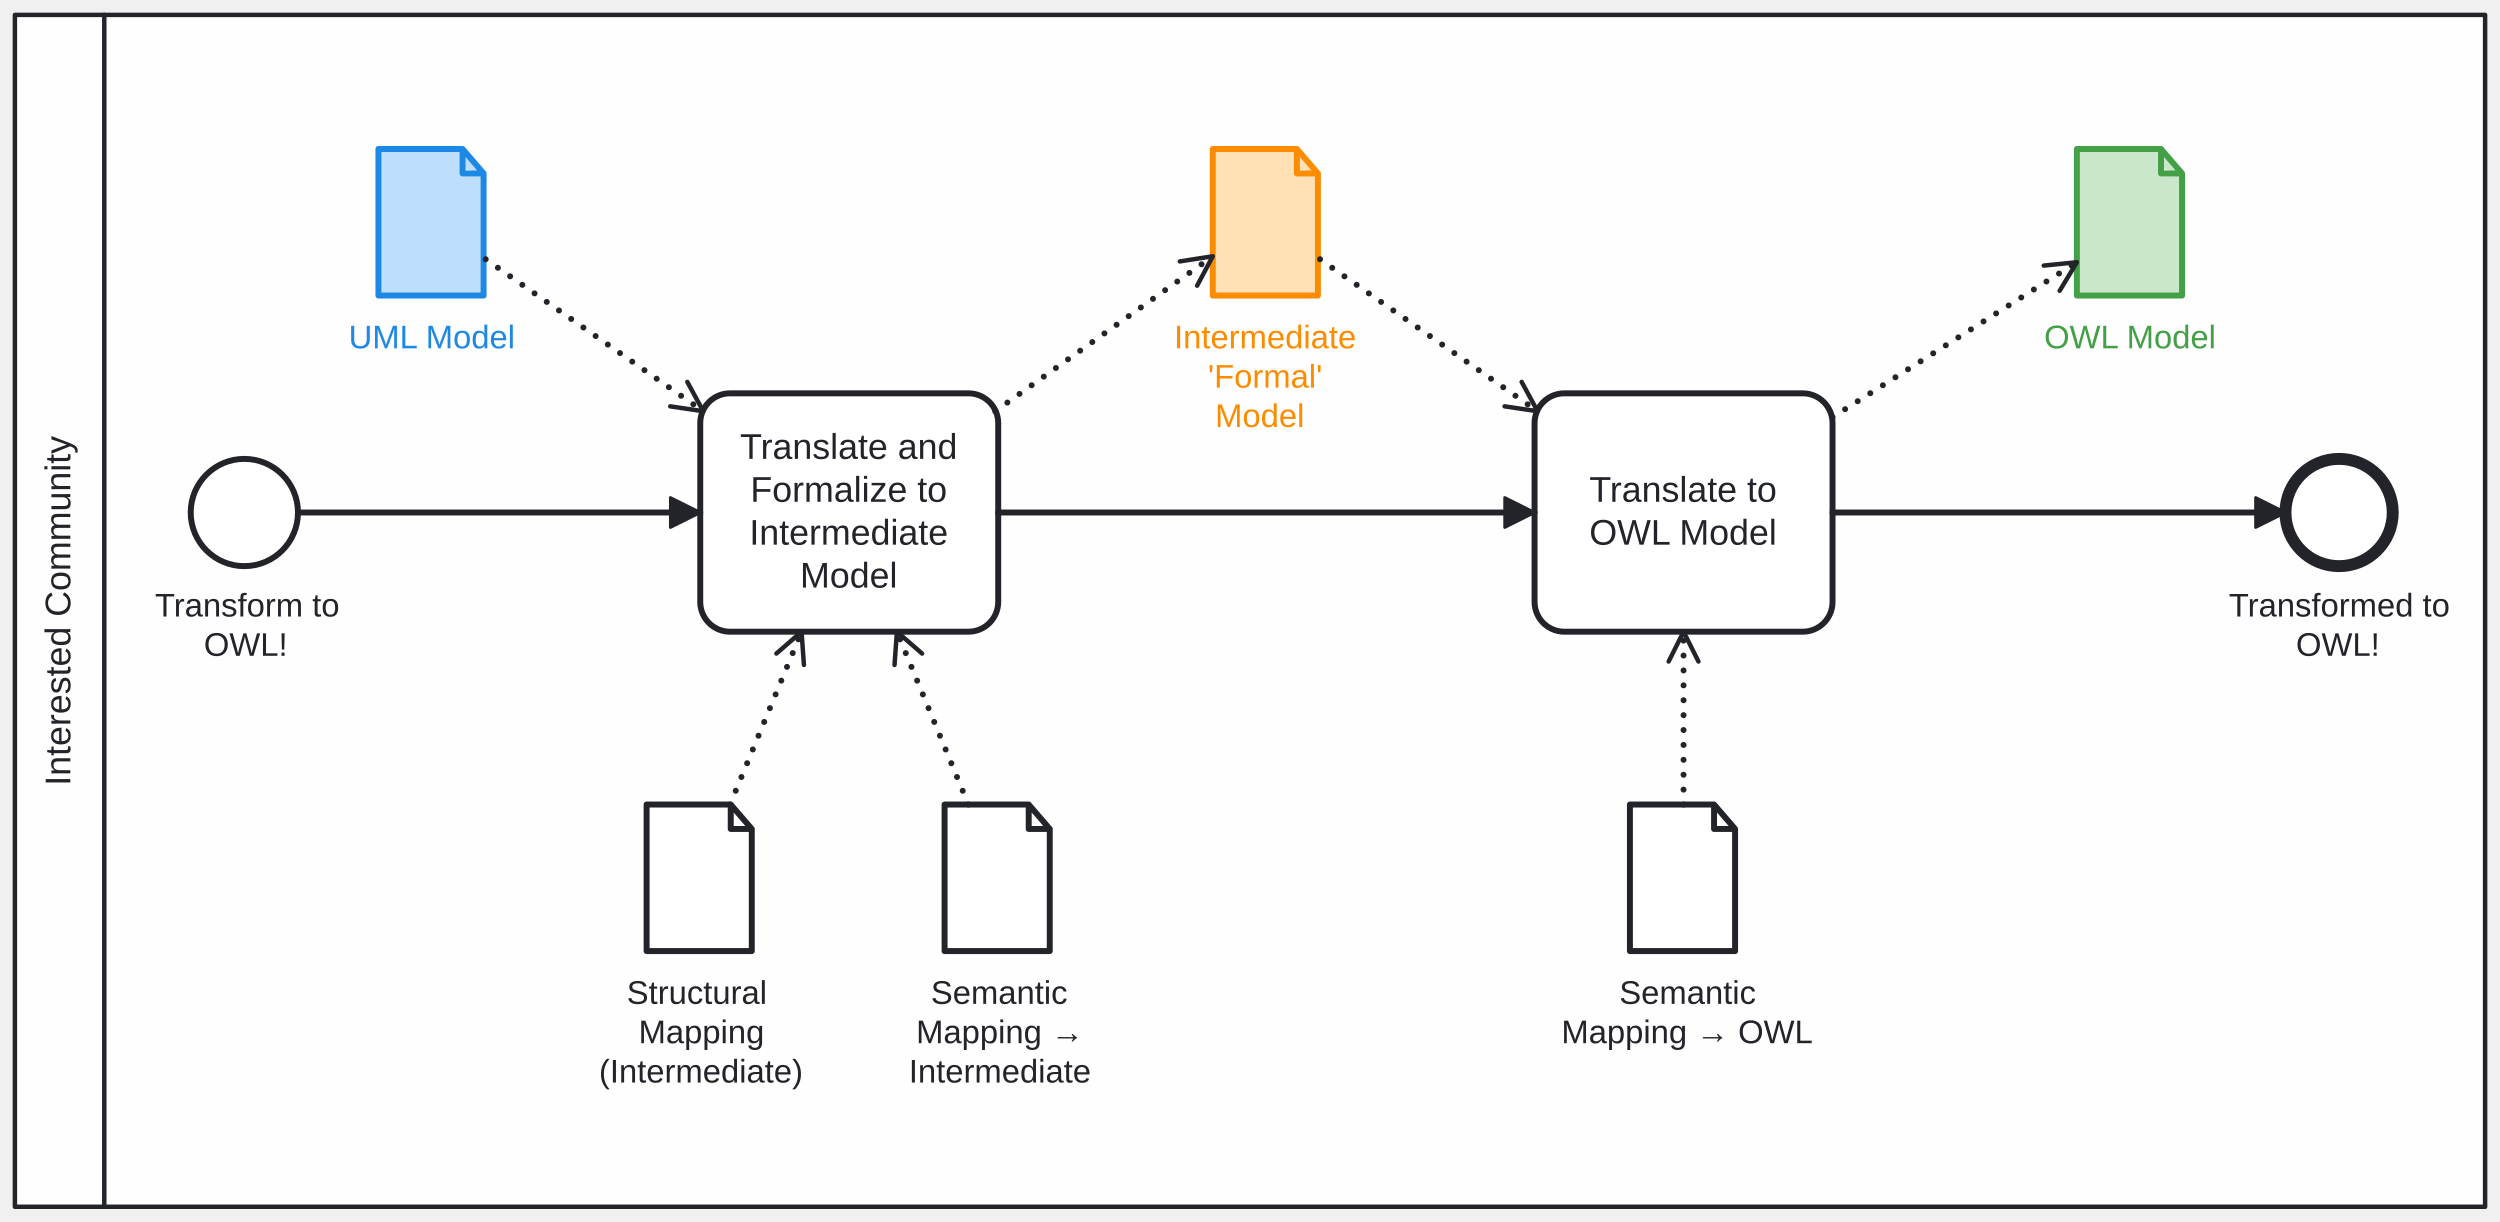
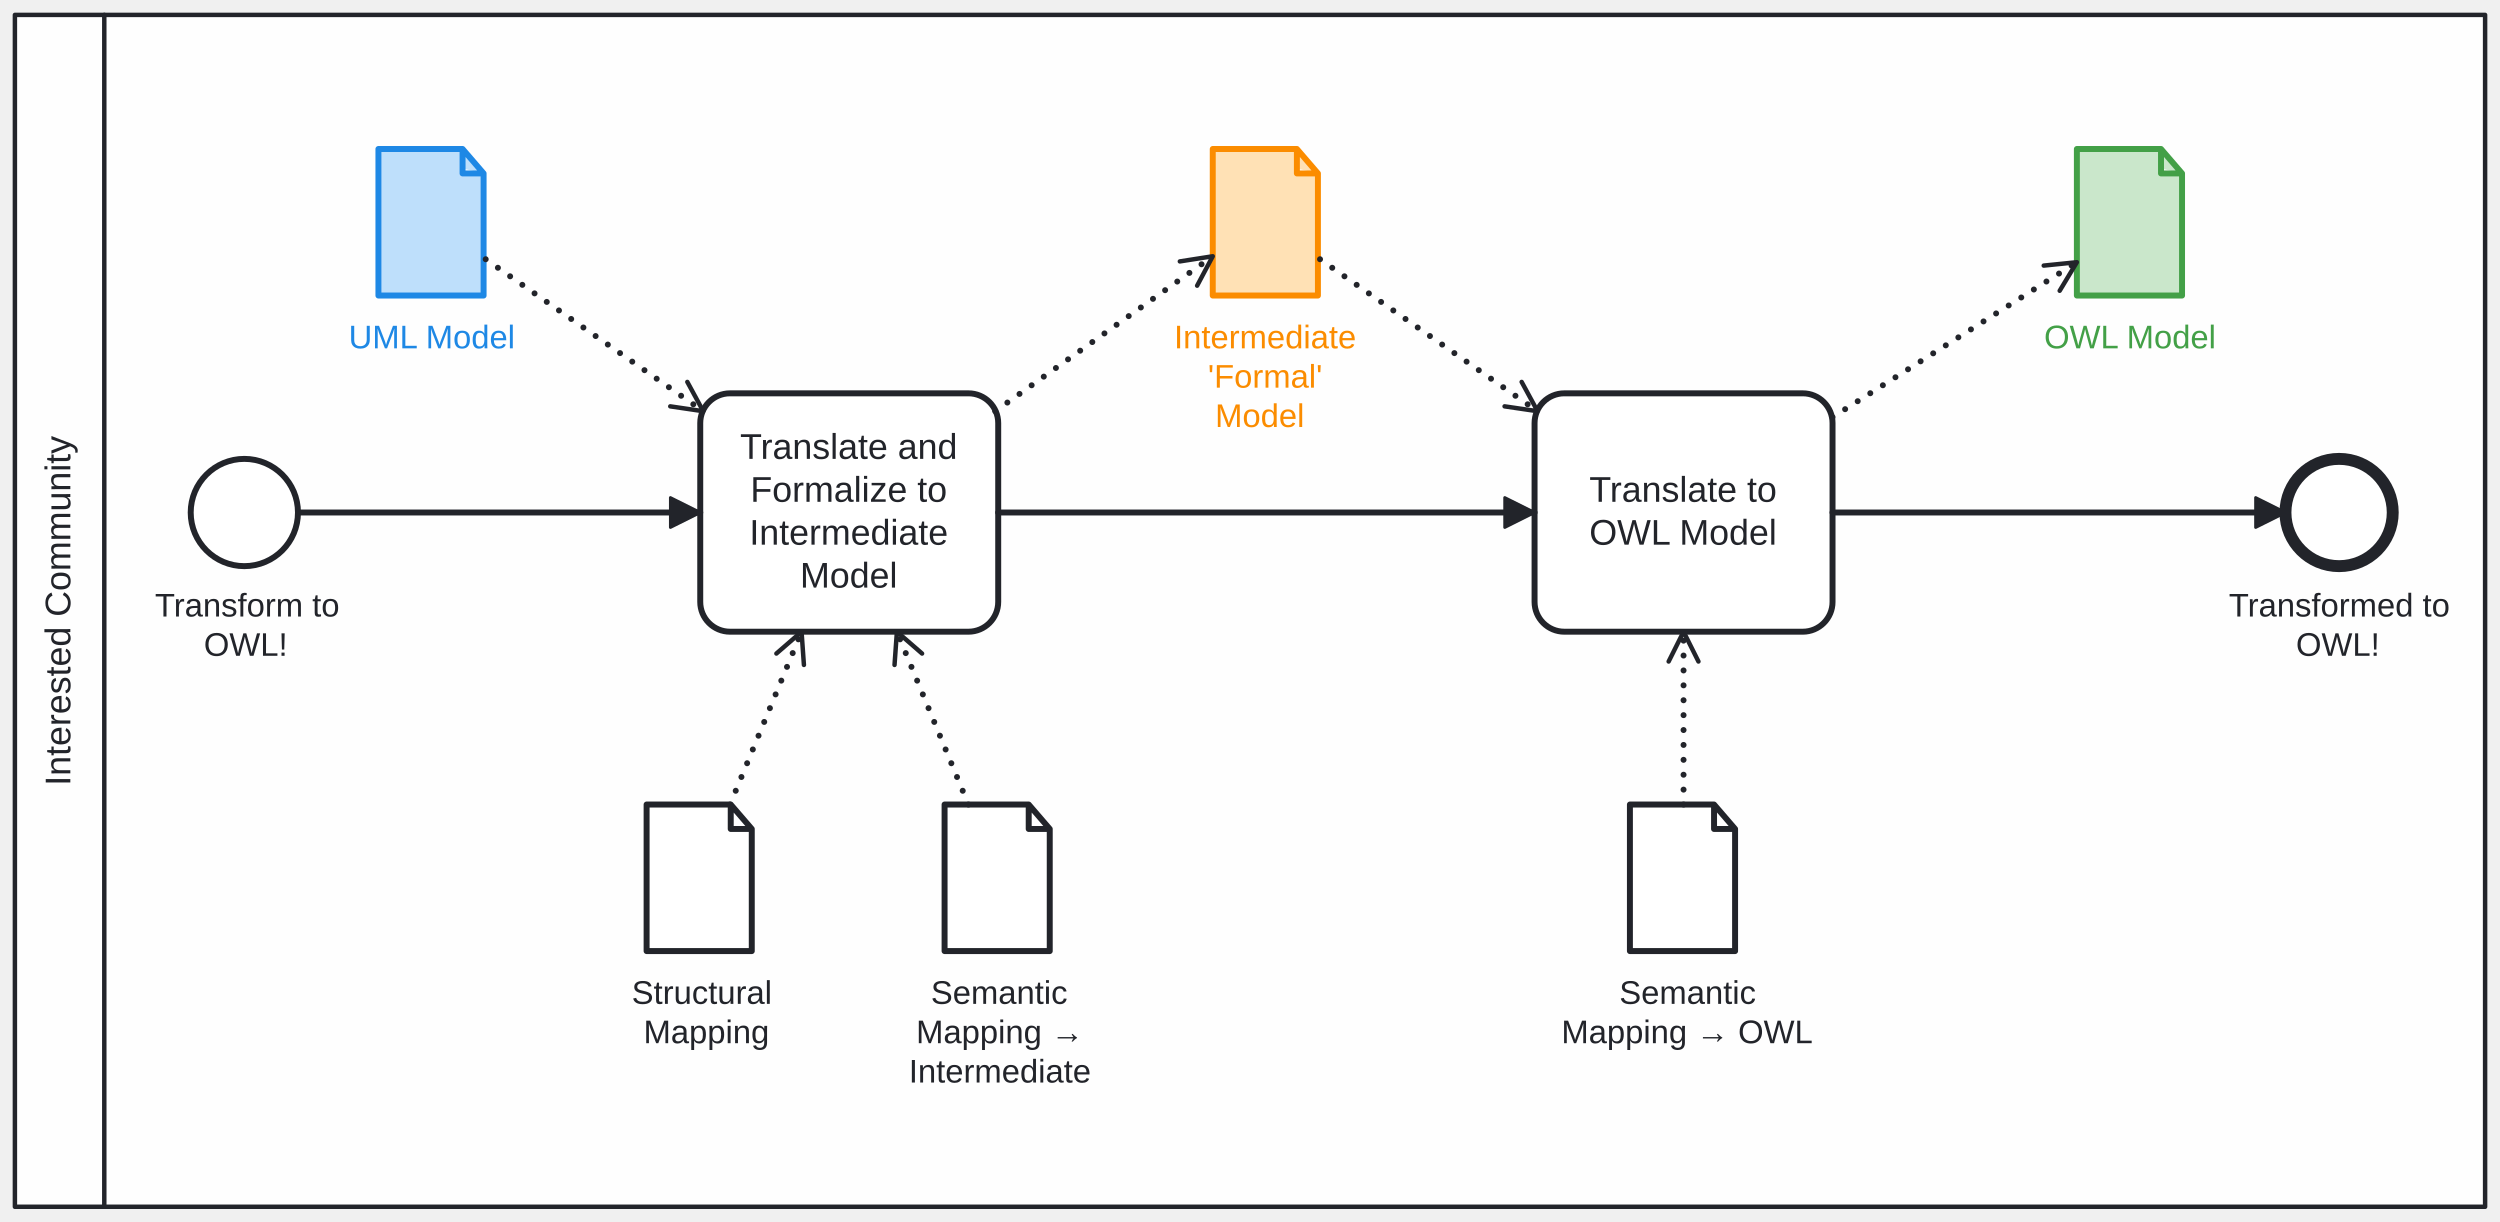
<svg xmlns="http://www.w3.org/2000/svg" width="839" height="410" viewBox="115 75 839 410" version="1.1">
  <defs>
-     <pattern id="djs-grid-pattern-563767" width="10" height="10" patternUnits="userSpaceOnUse">
+     <pattern id="djs-grid-pattern-951505" width="10" height="10" patternUnits="userSpaceOnUse">
      <circle cx="0.5" cy="0.5" r="0.5" style="fill: rgb(204, 204, 204);" />
    </pattern>
-     <marker id="association-end-white-hsl_225_10_15_-30uspzqhqymnaje0b1hpus7q8" viewBox="0 0 20 20" refX="11" refY="10" markerWidth="10" markerHeight="10" orient="auto">
-       <path d="M 1 5 L 11 10 L 1 15" style="fill: none; stroke-linecap: round; stroke-linejoin: round; stroke: rgb(34, 36, 42); stroke-width: 1.5px; stroke-dasharray: 10000, 1;" />
-     </marker>
-     <marker id="sequenceflow-end-white-hsl_225_10_15_-30uspzqhqymnaje0b1hpus7q8" viewBox="0 0 20 20" refX="11" refY="10" markerWidth="10" markerHeight="10" orient="auto">
-       <path d="M 1 5 L 11 10 L 1 15 Z" style="stroke-linecap: round; stroke-linejoin: round; stroke: rgb(34, 36, 42); stroke-width: 1px; fill: rgb(34, 36, 42);" />
-     </marker>
  </defs>
  <g class="djs-group">
-     <g class="djs-element djs-shape hover" data-element-id="Participant_1lhvcvz" style="display: block;" transform="matrix(1 0 0 1 120 80)">
+     <g class="djs-element djs-shape" data-element-id="Participant_1lhvcvz" style="display: block;" transform="matrix(1 0 0 1 120 80)">
      <g class="djs-visual">
        <rect x="0" y="0" width="829" height="400" rx="0" ry="0" style="stroke-linecap: round; stroke-linejoin: round; stroke: rgb(34, 36, 42); stroke-width: 1.5px; fill: white; fill-opacity: 0.95;" />
        <path style="fill: none; stroke-linecap: round; stroke-linejoin: round; stroke: rgb(34, 36, 42); stroke-width: 1.5px;" d="M30,0L30,400" />
        <text lineHeight="1.2" class="djs-label" style="font-family: Arial, sans-serif; font-size: 12px; font-weight: normal; fill: rgb(34, 36, 42);" transform="matrix(-1.83697e-16 -1 1 -1.83697e-16 0 400)">
          <tspan x="141.305" y="18.6">Interested Community</tspan>
        </text>
      </g>
      <rect class="djs-hit djs-hit-no-move" x="0" y="0" width="829" height="400" style="fill: none; stroke-opacity: 0; stroke: white; stroke-width: 15px;" />
      <rect class="djs-hit djs-hit-click-stroke" x="0" y="0" width="829" height="400" style="fill: none; stroke-opacity: 0; stroke: white; stroke-width: 15px;" />
      <rect class="djs-hit djs-hit-all" x="0" y="0" width="30" height="400" style="fill: none; stroke-opacity: 0; stroke: white; stroke-width: 15px;" />
      <rect x="-5" y="-5" rx="4" width="839" height="410" class="djs-outline" style="fill: none;" />
    </g>
    <g class="djs-children">
      <g class="djs-group">
        <g class="djs-element djs-shape" data-element-id="StartEvent_1" style="display: block;" transform="matrix(1 0 0 1 179 229)">
          <g class="djs-visual">
            <circle cx="18" cy="18" r="18" style="stroke-linecap: round; stroke-linejoin: round; stroke: rgb(34, 36, 42); stroke-width: 2px; fill: white; fill-opacity: 0.95;" />
          </g>
          <rect class="djs-hit djs-hit-all" x="0" y="0" width="36" height="36" style="fill: none; stroke-opacity: 0; stroke: white; stroke-width: 15px;" />
          <circle cx="18" cy="18" r="23" class="djs-outline" style="fill: none;" />
        </g>
      </g>
      <g class="djs-group">
        <g class="djs-element djs-shape" data-element-id="StartEvent_1_label" style="display: block;" transform="matrix(1 0 0 1 167 272)">
          <g class="djs-visual">
            <text lineHeight="1.2" class="djs-label" style="font-family: Arial, sans-serif; font-size: 11px; font-weight: normal; fill: rgb(34, 36, 42);">
              <tspan x="0" y="9.9">Transform to </tspan>
              <tspan x="16.414" y="23.1">OWL!</tspan>
            </text>
          </g>
          <rect class="djs-hit djs-hit-all" x="0" y="0" width="61" height="27" style="fill: none; stroke-opacity: 0; stroke: white; stroke-width: 15px;" />
          <rect x="-5" y="-5" rx="4" width="71" height="37" class="djs-outline" style="fill: none;" />
        </g>
      </g>
      <g class="djs-group">
        <g class="djs-element djs-shape" data-element-id="Activity_12j7j43" style="display: block;" transform="matrix(1 0 0 1 630 207)">
          <g class="djs-visual">
            <rect x="0" y="0" width="100" height="80" rx="10" ry="10" style="stroke-linecap: round; stroke-linejoin: round; stroke: rgb(34, 36, 42); stroke-width: 2px; fill: white; fill-opacity: 0.95;" />
            <text lineHeight="1.2" class="djs-label" style="font-family: Arial, sans-serif; font-size: 12px; font-weight: normal; fill: rgb(34, 36, 42);">
              <tspan x="18.378" y="36.4">Translate to </tspan>
              <tspan x="18.38" y="50.8">OWL Model</tspan>
            </text>
          </g>
          <rect class="djs-hit djs-hit-all" x="0" y="0" width="100" height="80" style="fill: none; stroke-opacity: 0; stroke: white; stroke-width: 15px;" />
          <rect x="-5" y="-5" rx="14" width="110" height="90" class="djs-outline" style="fill: none;" />
        </g>
      </g>
      <g class="djs-group">
        <g class="djs-element djs-shape" data-element-id="DataObjectReference_0k8wxut" style="display: block;" transform="matrix(1 0 0 1 332 345)">
          <g class="djs-visual">
            <path d="m 0,0 28.235,0 7.059,8.197 0,40.984 -35.294,0 0,-49.18 28.235,0 0,8.197 7.059,0" style="fill: white; stroke-linecap: round; stroke-linejoin: round; stroke: rgb(34, 36, 42); stroke-width: 2px; fill-opacity: 0.95;" />
          </g>
          <rect class="djs-hit djs-hit-all" x="0" y="0" width="36" height="50" style="fill: none; stroke-opacity: 0; stroke: white; stroke-width: 15px;" />
          <path d="M44.765 11.326L36.989 2.641C36.045 1.586 34.565 0.989 33.19 0.989H5.987C3.227 0.989 0.99 3.349 0.99 6.26V55.023C0.99 57.935 3.227 60.295 5.987 60.295H40.966C43.726 60.295 45.963 57.935 45.963 55.023V14.946C45.963 13.6 45.641 12.305 44.765 11.326Z" transform="translate(-6, -6)" class="djs-outline" style="stroke-width: 2px; fill: none;" />
        </g>
      </g>
      <g class="djs-group">
-         <g class="djs-element djs-shape" data-element-id="DataObjectReference_0k8wxut_label" style="display: block;" transform="matrix(1 0 0 1 316 402)">
-           <g class="djs-visual">
-             <text lineHeight="1.2" class="djs-label" style="font-family: Arial, sans-serif; font-size: 11px; font-weight: normal; fill: rgb(34, 36, 42);">
-               <tspan x="9.333" y="9.9">Structural </tspan>
-               <tspan x="13.302" y="23.1">Mapping </tspan>
-               <tspan x="0" y="36.3">(Intermediate)</tspan>
-             </text>
-           </g>
-           <rect class="djs-hit djs-hit-all" x="0" y="0" width="69" height="40" style="fill: none; stroke-opacity: 0; stroke: white; stroke-width: 15px;" />
-           <rect x="-5" y="-5" rx="4" width="79" height="50" class="djs-outline" style="fill: none;" />
+         <g class="djs-element djs-shape" data-element-id="DataObjectReference_0k8wxut_label" style="display: block;" transform="matrix(1 0 0 1 327 402)">
+           <g class="djs-visual">
+             <text lineHeight="1.2" class="djs-label" style="font-family: Arial, sans-serif; font-size: 11px; font-weight: normal; fill: rgb(34, 36, 42);">
+               <tspan x="0" y="9.9">Structural </tspan>
+               <tspan x="3.969" y="23.1">Mapping</tspan>
+             </text>
+           </g>
+           <rect class="djs-hit djs-hit-all" x="0" y="0" width="51" height="27" style="fill: none; stroke-opacity: 0; stroke: white; stroke-width: 15px;" />
+           <rect x="-5" y="-5" rx="4" width="61" height="37" class="djs-outline" style="fill: none;" />
        </g>
      </g>
      <g class="djs-group">
        <g class="djs-element djs-shape" data-element-id="DataObjectReference_1lo4e27" style="display: block;" transform="matrix(1 0 0 1 432 345)">
          <g class="djs-visual">
            <path d="m 0,0 28.235,0 7.059,8.197 0,40.984 -35.294,0 0,-49.18 28.235,0 0,8.197 7.059,0" style="fill: white; stroke-linecap: round; stroke-linejoin: round; stroke: rgb(34, 36, 42); stroke-width: 2px; fill-opacity: 0.95;" />
          </g>
          <rect class="djs-hit djs-hit-all" x="0" y="0" width="36" height="50" style="fill: none; stroke-opacity: 0; stroke: white; stroke-width: 15px;" />
          <path d="M44.765 11.326L36.989 2.641C36.045 1.586 34.565 0.989 33.19 0.989H5.987C3.227 0.989 0.99 3.349 0.99 6.26V55.023C0.99 57.935 3.227 60.295 5.987 60.295H40.966C43.726 60.295 45.963 57.935 45.963 55.023V14.946C45.963 13.6 45.641 12.305 44.765 11.326Z" transform="translate(-6, -6)" class="djs-outline" style="stroke-width: 2px; fill: none;" />
        </g>
      </g>
      <g class="djs-group">
        <g class="djs-element djs-shape" data-element-id="DataObjectReference_1lo4e27_label" style="display: block;" transform="matrix(1 0 0 1 420 402)">
          <g class="djs-visual">
            <text lineHeight="1.2" class="djs-label" style="font-family: Arial, sans-serif; font-size: 11px; font-weight: normal; fill: rgb(34, 36, 42);">
              <tspan x="7.402" y="9.9">Semantic </tspan>
              <tspan x="2.445" y="23.1">Mapping → </tspan>
              <tspan x="0" y="36.3">Intermediate</tspan>
            </text>
          </g>
          <rect class="djs-hit djs-hit-all" x="0" y="0" width="62" height="40" style="fill: none; stroke-opacity: 0; stroke: white; stroke-width: 15px;" />
          <rect x="-5" y="-5" rx="4" width="72" height="50" class="djs-outline" style="fill: none;" />
        </g>
      </g>
      <g class="djs-group">
        <g class="djs-element djs-shape" data-element-id="Activity_0kovm8b" style="display: block;" transform="matrix(1 0 0 1 350 207)">
          <g class="djs-visual">
            <rect x="0" y="0" width="100" height="80" rx="10" ry="10" style="stroke-linecap: round; stroke-linejoin: round; stroke: rgb(34, 36, 42); stroke-width: 2px; fill: white; fill-opacity: 0.95;" />
            <text lineHeight="1.2" class="djs-label" style="font-family: Arial, sans-serif; font-size: 12px; font-weight: normal; fill: rgb(34, 36, 42);">
              <tspan x="13.371" y="22">Translate and </tspan>
              <tspan x="16.828" y="36.4">Formalize to </tspan>
              <tspan x="16.485" y="50.8">Intermediate</tspan>
              <tspan x="33.491" y="65.2">Model</tspan>
            </text>
          </g>
          <rect class="djs-hit djs-hit-all" x="0" y="0" width="100" height="80" style="fill: none; stroke-opacity: 0; stroke: white; stroke-width: 15px;" />
          <rect x="-5" y="-5" rx="14" width="110" height="90" class="djs-outline" style="fill: none;" />
        </g>
      </g>
      <g class="djs-group">
        <g class="djs-element djs-shape" data-element-id="DataObjectReference_1rv2lyq" style="display: block;" transform="matrix(1 0 0 1 522 125)">
          <g class="djs-visual">
            <path d="m 0,0 28.235,0 7.059,8.197 0,40.984 -35.294,0 0,-49.18 28.235,0 0,8.197 7.059,0" style="fill: rgb(255, 224, 178); stroke-linecap: round; stroke-linejoin: round; stroke: rgb(251, 140, 0); stroke-width: 2px; fill-opacity: 0.95;" />
          </g>
          <rect class="djs-hit djs-hit-all" x="0" y="0" width="36" height="50" style="fill: none; stroke-opacity: 0; stroke: white; stroke-width: 15px;" />
          <path d="M44.765 11.326L36.989 2.641C36.045 1.586 34.565 0.989 33.19 0.989H5.987C3.227 0.989 0.99 3.349 0.99 6.26V55.023C0.99 57.935 3.227 60.295 5.987 60.295H40.966C43.726 60.295 45.963 57.935 45.963 55.023V14.946C45.963 13.6 45.641 12.305 44.765 11.326Z" transform="translate(-6, -6)" class="djs-outline" style="stroke-width: 2px; fill: none;" />
        </g>
      </g>
      <g class="djs-group">
        <g class="djs-element djs-shape" data-element-id="DataObjectReference_1rv2lyq_label" style="display: block;" transform="matrix(1 0 0 1 509 182)">
          <g class="djs-visual">
            <text lineHeight="1.2" class="djs-label" style="font-family: Arial, sans-serif; font-size: 11px; font-weight: normal; fill: rgb(251, 140, 0);">
              <tspan x="0" y="9.9">Intermediate</tspan>
              <tspan x="11.359" y="23.1">'Formal'</tspan>
              <tspan x="13.792" y="36.3"> Model</tspan>
            </text>
          </g>
          <rect class="djs-hit djs-hit-all" x="0" y="0" width="62" height="40" style="fill: none; stroke-opacity: 0; stroke: white; stroke-width: 15px;" />
          <rect x="-5" y="-5" rx="4" width="72" height="50" class="djs-outline" style="fill: none;" />
        </g>
      </g>
      <g class="djs-group">
        <g class="djs-element djs-shape" data-element-id="DataObjectReference_1iqzzap" style="display: block;" transform="matrix(1 0 0 1 242 125)">
          <g class="djs-visual">
            <path d="m 0,0 28.235,0 7.059,8.197 0,40.984 -35.294,0 0,-49.18 28.235,0 0,8.197 7.059,0" style="fill: rgb(187, 222, 251); stroke-linecap: round; stroke-linejoin: round; stroke: rgb(30, 136, 229); stroke-width: 2px; fill-opacity: 0.95;" />
          </g>
          <rect class="djs-hit djs-hit-all" x="0" y="0" width="36" height="50" style="fill: none; stroke-opacity: 0; stroke: white; stroke-width: 15px;" />
          <path d="M44.765 11.326L36.989 2.641C36.045 1.586 34.565 0.989 33.19 0.989H5.987C3.227 0.989 0.99 3.349 0.99 6.26V55.023C0.99 57.935 3.227 60.295 5.987 60.295H40.966C43.726 60.295 45.963 57.935 45.963 55.023V14.946C45.963 13.6 45.641 12.305 44.765 11.326Z" transform="translate(-6, -6)" class="djs-outline" style="stroke-width: 2px; fill: none;" />
        </g>
      </g>
      <g class="djs-group">
        <g class="djs-element djs-shape" data-element-id="DataObjectReference_1iqzzap_label" style="display: block;" transform="matrix(1 0 0 1 232 182)">
          <g class="djs-visual">
            <text lineHeight="1.2" class="djs-label" style="font-family: Arial, sans-serif; font-size: 11px; font-weight: normal; fill: rgb(30, 136, 229);">
              <tspan x="0" y="9.9">UML Model</tspan>
            </text>
          </g>
          <rect class="djs-hit djs-hit-all" x="0" y="0" width="57" height="14" style="fill: none; stroke-opacity: 0; stroke: white; stroke-width: 15px;" />
          <rect x="-5" y="-5" rx="4" width="67" height="24" class="djs-outline" style="fill: none;" />
        </g>
      </g>
      <g class="djs-group">
        <g class="djs-element djs-shape" data-element-id="DataObjectReference_0x6jd4i" style="display: block;" transform="matrix(1 0 0 1 812 125)">
          <g class="djs-visual">
            <path d="m 0,0 28.235,0 7.059,8.197 0,40.984 -35.294,0 0,-49.18 28.235,0 0,8.197 7.059,0" style="fill: rgb(200, 230, 201); stroke-linecap: round; stroke-linejoin: round; stroke: rgb(67, 160, 71); stroke-width: 2px; fill-opacity: 0.95;" />
          </g>
          <rect class="djs-hit djs-hit-all" x="0" y="0" width="36" height="50" style="fill: none; stroke-opacity: 0; stroke: white; stroke-width: 15px;" />
          <path d="M44.765 11.326L36.989 2.641C36.045 1.586 34.565 0.989 33.19 0.989H5.987C3.227 0.989 0.99 3.349 0.99 6.26V55.023C0.99 57.935 3.227 60.295 5.987 60.295H40.966C43.726 60.295 45.963 57.935 45.963 55.023V14.946C45.963 13.6 45.641 12.305 44.765 11.326Z" transform="translate(-6, -6)" class="djs-outline" style="stroke-width: 2px; fill: none;" />
        </g>
      </g>
      <g class="djs-group">
        <g class="djs-element djs-shape" data-element-id="DataObjectReference_0x6jd4i_label" style="display: block;" transform="matrix(1 0 0 1 801 182)">
          <g class="djs-visual">
            <text lineHeight="1.2" class="djs-label" style="font-family: Arial, sans-serif; font-size: 11px; font-weight: normal; fill: rgb(67, 160, 71);">
              <tspan x="0" y="9.9">OWL Model</tspan>
            </text>
          </g>
          <rect class="djs-hit djs-hit-all" x="0" y="0" width="59" height="14" style="fill: none; stroke-opacity: 0; stroke: white; stroke-width: 15px;" />
          <rect x="-5" y="-5" rx="4" width="69" height="24" class="djs-outline" style="fill: none;" />
        </g>
      </g>
      <g class="djs-group">
        <g class="djs-element djs-shape" data-element-id="Event_1e31gin" style="display: block;" transform="matrix(1 0 0 1 882 229)">
          <g class="djs-visual">
            <circle cx="18" cy="18" r="18" style="stroke-linecap: round; stroke-linejoin: round; stroke: rgb(34, 36, 42); stroke-width: 4px; fill: white; fill-opacity: 0.95;" />
          </g>
          <rect class="djs-hit djs-hit-all" x="0" y="0" width="36" height="36" style="fill: none; stroke-opacity: 0; stroke: white; stroke-width: 15px;" />
          <circle cx="18" cy="18" r="24" class="djs-outline" style="fill: none;" />
        </g>
      </g>
      <g class="djs-group">
        <g class="djs-element djs-shape" data-element-id="Event_1e31gin_label" style="display: block;" transform="matrix(1 0 0 1 863 272)">
          <g class="djs-visual">
            <text lineHeight="1.2" class="djs-label" style="font-family: Arial, sans-serif; font-size: 11px; font-weight: normal; fill: rgb(34, 36, 42);">
              <tspan x="0" y="9.9">Transformed to </tspan>
              <tspan x="22.531" y="23.1">OWL!</tspan>
            </text>
          </g>
          <rect class="djs-hit djs-hit-all" x="0" y="0" width="74" height="27" style="fill: none; stroke-opacity: 0; stroke: white; stroke-width: 15px;" />
          <rect x="-5" y="-5" rx="4" width="84" height="37" class="djs-outline" style="fill: none;" />
        </g>
      </g>
      <g class="djs-group">
        <g class="djs-element djs-shape" data-element-id="DataObjectReference_0nya7wa" style="display: block;" transform="matrix(1 0 0 1 662 345)">
          <g class="djs-visual">
            <path d="m 0,0 28.235,0 7.059,8.197 0,40.984 -35.294,0 0,-49.18 28.235,0 0,8.197 7.059,0" style="fill: white; stroke-linecap: round; stroke-linejoin: round; stroke: rgb(34, 36, 42); stroke-width: 2px; fill-opacity: 0.95;" />
          </g>
          <rect class="djs-hit djs-hit-all" x="0" y="0" width="36" height="50" style="fill: none; stroke-opacity: 0; stroke: white; stroke-width: 15px;" />
          <path d="M44.765 11.326L36.989 2.641C36.045 1.586 34.565 0.989 33.19 0.989H5.987C3.227 0.989 0.99 3.349 0.99 6.26V55.023C0.99 57.935 3.227 60.295 5.987 60.295H40.966C43.726 60.295 45.963 57.935 45.963 55.023V14.946C45.963 13.6 45.641 12.305 44.765 11.326Z" transform="translate(-6, -6)" class="djs-outline" style="stroke-width: 2px; fill: none;" />
        </g>
      </g>
      <g class="djs-group">
        <g class="djs-element djs-shape" data-element-id="DataObjectReference_0nya7wa_label" style="display: block;" transform="matrix(1 0 0 1 639 402)">
          <g class="djs-visual">
            <text lineHeight="1.2" class="djs-label" style="font-family: Arial, sans-serif; font-size: 11px; font-weight: normal; fill: rgb(34, 36, 42);">
              <tspan x="19.447" y="9.9">Semantic </tspan>
              <tspan x="0" y="23.1">Mapping → OWL</tspan>
            </text>
          </g>
          <rect class="djs-hit djs-hit-all" x="0" y="0" width="86" height="27" style="fill: none; stroke-opacity: 0; stroke: white; stroke-width: 15px;" />
          <rect x="-5" y="-5" rx="4" width="96" height="37" class="djs-outline" style="fill: none;" />
        </g>
      </g>
      <g class="djs-group">
        <g class="djs-element djs-connection" data-element-id="Flow_0v07sb7" style="display: block;">
          <g class="djs-visual">
-             <path data-corner-radius="5" style="fill: none; stroke-linecap: round; stroke-linejoin: round; stroke: rgb(34, 36, 42); stroke-width: 2px; marker-end: url('#sequenceflow-end-white-hsl_225_10_15_-30uspzqhqymnaje0b1hpus7q8');" d="M215,247L350,247" />
+             <defs>
+               <marker id="marker-e9ypw83fft5s2r2qn0bypc9hf" viewBox="0 0 20 20" refX="11" refY="10" markerWidth="10" markerHeight="10" orient="auto">
+                 <path d="M 1 5 L 11 10 L 1 15 Z" style="stroke-linecap: round; stroke-linejoin: round; stroke: rgb(34, 36, 42); stroke-width: 1px; fill: rgb(34, 36, 42);" />
+               </marker>
+             </defs>
+             <path data-corner-radius="5" style="fill: none; stroke-linecap: round; stroke-linejoin: round; stroke: rgb(34, 36, 42); stroke-width: 2px; marker-end: url('#marker-e9ypw83fft5s2r2qn0bypc9hf');" d="M215,247L350,247" />
          </g>
          <rect x="210" y="242" rx="4" width="145" height="10" class="djs-outline" style="fill: none;" />
          <path d="M215,247L350,247" class="djs-hit djs-hit-stroke" style="fill: none; stroke-opacity: 0; stroke: white; stroke-width: 15px;" />
        </g>
      </g>
      <g class="djs-group">
        <g class="djs-element djs-connection" data-element-id="Flow_0y39tsk" style="display: block;">
          <g class="djs-visual">
-             <path data-corner-radius="5" style="fill: none; stroke-linecap: round; stroke-linejoin: round; stroke: rgb(34, 36, 42); stroke-width: 2px; marker-end: url('#sequenceflow-end-white-hsl_225_10_15_-30uspzqhqymnaje0b1hpus7q8');" d="M450,247L630,247" />
+             <defs>
+               <marker id="marker-087veqhhixlh3kg2n0iiqa52w" viewBox="0 0 20 20" refX="11" refY="10" markerWidth="10" markerHeight="10" orient="auto">
+                 <path d="M 1 5 L 11 10 L 1 15 Z" style="stroke-linecap: round; stroke-linejoin: round; stroke: rgb(34, 36, 42); stroke-width: 1px; fill: rgb(34, 36, 42);" />
+               </marker>
+             </defs>
+             <path data-corner-radius="5" style="fill: none; stroke-linecap: round; stroke-linejoin: round; stroke: rgb(34, 36, 42); stroke-width: 2px; marker-end: url('#marker-087veqhhixlh3kg2n0iiqa52w');" d="M450,247L630,247" />
          </g>
          <rect x="445" y="242" rx="4" width="190" height="10" class="djs-outline" style="fill: none;" />
          <path d="M450,247L630,247" class="djs-hit djs-hit-stroke" style="fill: none; stroke-opacity: 0; stroke: white; stroke-width: 15px;" />
        </g>
      </g>
      <g class="djs-group">
        <g class="djs-element djs-connection" data-element-id="Flow_0hsvuc2" style="display: block;">
          <g class="djs-visual">
-             <path data-corner-radius="5" style="fill: none; stroke-linecap: round; stroke-linejoin: round; stroke: rgb(34, 36, 42); stroke-width: 2px; marker-end: url('#sequenceflow-end-white-hsl_225_10_15_-30uspzqhqymnaje0b1hpus7q8');" d="M730,247L882,247" />
+             <defs>
+               <marker id="marker-17njlmaqnk7ikegupl19030uw" viewBox="0 0 20 20" refX="11" refY="10" markerWidth="10" markerHeight="10" orient="auto">
+                 <path d="M 1 5 L 11 10 L 1 15 Z" style="stroke-linecap: round; stroke-linejoin: round; stroke: rgb(34, 36, 42); stroke-width: 1px; fill: rgb(34, 36, 42);" />
+               </marker>
+             </defs>
+             <path data-corner-radius="5" style="fill: none; stroke-linecap: round; stroke-linejoin: round; stroke: rgb(34, 36, 42); stroke-width: 2px; marker-end: url('#marker-17njlmaqnk7ikegupl19030uw');" d="M730,247L882,247" />
          </g>
          <rect x="725" y="242" rx="4" width="162" height="10" class="djs-outline" style="fill: none;" />
          <path d="M730,247L882,247" class="djs-hit djs-hit-stroke" style="fill: none; stroke-opacity: 0; stroke: white; stroke-width: 15px;" />
        </g>
      </g>
    </g>
  </g>
  <g class="djs-group">
    <g class="djs-element djs-connection" data-element-id="DataInputAssociation_0u75p92" style="display: block;">
      <g class="djs-visual">
-         <path data-corner-radius="5" style="fill: none; stroke-linecap: round; stroke-linejoin: round; stroke: rgb(34, 36, 42); stroke-width: 2px; marker-end: url('#association-end-white-hsl_225_10_15_-30uspzqhqymnaje0b1hpus7q8'); stroke-dasharray: 0, 5;" d="M558,162L631,213" />
+         <defs>
+           <marker id="marker-ei1yjz0w70egdugwlliw8oadl" viewBox="0 0 20 20" refX="11" refY="10" markerWidth="10" markerHeight="10" orient="auto">
+             <path d="M 1 5 L 11 10 L 1 15" style="fill: none; stroke-linecap: round; stroke-linejoin: round; stroke: rgb(34, 36, 42); stroke-width: 1.5px; stroke-dasharray: 10000, 1;" />
+           </marker>
+         </defs>
+         <path data-corner-radius="5" style="fill: none; stroke-linecap: round; stroke-linejoin: round; stroke: rgb(34, 36, 42); stroke-width: 2px; marker-end: url('#marker-ei1yjz0w70egdugwlliw8oadl'); stroke-dasharray: 0, 5;" d="M558,162L631,213" />
      </g>
      <rect x="553" y="157" rx="4" width="83" height="61" class="djs-outline" style="fill: none;" />
      <path d="M558,162L631,213" class="djs-hit djs-hit-stroke" style="fill: none; stroke-opacity: 0; stroke: white; stroke-width: 15px;" />
    </g>
  </g>
  <g class="djs-group">
    <g class="djs-element djs-connection" data-element-id="DataInputAssociation_14ojvyz" style="display: block;">
      <g class="djs-visual">
-         <path data-corner-radius="5" style="fill: none; stroke-linecap: round; stroke-linejoin: round; stroke: rgb(34, 36, 42); stroke-width: 2px; marker-end: url('#association-end-white-hsl_225_10_15_-30uspzqhqymnaje0b1hpus7q8'); stroke-dasharray: 0, 5;" d="M680,345L680,287" />
+         <defs>
+           <marker id="marker-9m0rpj3swgcbv4t4s8fkfc26t" viewBox="0 0 20 20" refX="11" refY="10" markerWidth="10" markerHeight="10" orient="auto">
+             <path d="M 1 5 L 11 10 L 1 15" style="fill: none; stroke-linecap: round; stroke-linejoin: round; stroke: rgb(34, 36, 42); stroke-width: 1.5px; stroke-dasharray: 10000, 1;" />
+           </marker>
+         </defs>
+         <path data-corner-radius="5" style="fill: none; stroke-linecap: round; stroke-linejoin: round; stroke: rgb(34, 36, 42); stroke-width: 2px; marker-end: url('#marker-9m0rpj3swgcbv4t4s8fkfc26t'); stroke-dasharray: 0, 5;" d="M680,345L680,287" />
      </g>
      <rect x="675" y="282" rx="4" width="10" height="68" class="djs-outline" style="fill: none;" />
      <path d="M680,345L680,287" class="djs-hit djs-hit-stroke" style="fill: none; stroke-opacity: 0; stroke: white; stroke-width: 15px;" />
    </g>
  </g>
  <g class="djs-group">
    <g class="djs-element djs-connection" data-element-id="DataOutputAssociation_10lrb6z" style="display: block;">
      <g class="djs-visual">
-         <path data-corner-radius="5" style="fill: none; stroke-linecap: round; stroke-linejoin: round; stroke: rgb(34, 36, 42); stroke-width: 2px; marker-end: url('#association-end-white-hsl_225_10_15_-30uspzqhqymnaje0b1hpus7q8'); stroke-dasharray: 0, 5;" d="M730,215L812,163" />
+         <defs>
+           <marker id="marker-4pmc55rh50mi5j894sxbcomz9" viewBox="0 0 20 20" refX="11" refY="10" markerWidth="10" markerHeight="10" orient="auto">
+             <path d="M 1 5 L 11 10 L 1 15" style="fill: none; stroke-linecap: round; stroke-linejoin: round; stroke: rgb(34, 36, 42); stroke-width: 1.5px; stroke-dasharray: 10000, 1;" />
+           </marker>
+         </defs>
+         <path data-corner-radius="5" style="fill: none; stroke-linecap: round; stroke-linejoin: round; stroke: rgb(34, 36, 42); stroke-width: 2px; marker-end: url('#marker-4pmc55rh50mi5j894sxbcomz9'); stroke-dasharray: 0, 5;" d="M730,215L812,163" />
      </g>
      <rect x="725" y="158" rx="4" width="92" height="62" class="djs-outline" style="fill: none;" />
      <path d="M730,215L812,163" class="djs-hit djs-hit-stroke" style="fill: none; stroke-opacity: 0; stroke: white; stroke-width: 15px;" />
    </g>
  </g>
  <g class="djs-group">
    <g class="djs-element djs-connection" data-element-id="DataInputAssociation_050glmw" style="display: block;">
      <g class="djs-visual">
-         <path data-corner-radius="5" style="fill: none; stroke-linecap: round; stroke-linejoin: round; stroke: rgb(34, 36, 42); stroke-width: 2px; marker-end: url('#association-end-white-hsl_225_10_15_-30uspzqhqymnaje0b1hpus7q8'); stroke-dasharray: 0, 5;" d="M278,162L351,213" />
+         <defs>
+           <marker id="marker-1jlq3bu8bx6b40c4a0e3u8dd5" viewBox="0 0 20 20" refX="11" refY="10" markerWidth="10" markerHeight="10" orient="auto">
+             <path d="M 1 5 L 11 10 L 1 15" style="fill: none; stroke-linecap: round; stroke-linejoin: round; stroke: rgb(34, 36, 42); stroke-width: 1.5px; stroke-dasharray: 10000, 1;" />
+           </marker>
+         </defs>
+         <path data-corner-radius="5" style="fill: none; stroke-linecap: round; stroke-linejoin: round; stroke: rgb(34, 36, 42); stroke-width: 2px; marker-end: url('#marker-1jlq3bu8bx6b40c4a0e3u8dd5'); stroke-dasharray: 0, 5;" d="M278,162L351,213" />
      </g>
      <rect x="273" y="157" rx="4" width="83" height="61" class="djs-outline" style="fill: none;" />
      <path d="M278,162L351,213" class="djs-hit djs-hit-stroke" style="fill: none; stroke-opacity: 0; stroke: white; stroke-width: 15px;" />
    </g>
  </g>
  <g class="djs-group">
    <g class="djs-element djs-connection" data-element-id="DataInputAssociation_0g5wbu3" style="display: block;">
      <g class="djs-visual">
-         <path data-corner-radius="5" style="fill: none; stroke-linecap: round; stroke-linejoin: round; stroke: rgb(34, 36, 42); stroke-width: 2px; marker-end: url('#association-end-white-hsl_225_10_15_-30uspzqhqymnaje0b1hpus7q8'); stroke-dasharray: 0, 5;" d="M360,345L384,287" />
+         <defs>
+           <marker id="marker-0b9pky86pk275dl7gcpxhzqlk" viewBox="0 0 20 20" refX="11" refY="10" markerWidth="10" markerHeight="10" orient="auto">
+             <path d="M 1 5 L 11 10 L 1 15" style="fill: none; stroke-linecap: round; stroke-linejoin: round; stroke: rgb(34, 36, 42); stroke-width: 1.5px; stroke-dasharray: 10000, 1;" />
+           </marker>
+         </defs>
+         <path data-corner-radius="5" style="fill: none; stroke-linecap: round; stroke-linejoin: round; stroke: rgb(34, 36, 42); stroke-width: 2px; marker-end: url('#marker-0b9pky86pk275dl7gcpxhzqlk'); stroke-dasharray: 0, 5;" d="M360,345L384,287" />
      </g>
      <rect x="355" y="282" rx="4" width="34" height="68" class="djs-outline" style="fill: none;" />
      <path d="M360,345L384,287" class="djs-hit djs-hit-stroke" style="fill: none; stroke-opacity: 0; stroke: white; stroke-width: 15px;" />
    </g>
  </g>
  <g class="djs-group">
    <g class="djs-element djs-connection" data-element-id="DataInputAssociation_1qj8zr0" style="display: block;">
      <g class="djs-visual">
-         <path data-corner-radius="5" style="fill: none; stroke-linecap: round; stroke-linejoin: round; stroke: rgb(34, 36, 42); stroke-width: 2px; marker-end: url('#association-end-white-hsl_225_10_15_-30uspzqhqymnaje0b1hpus7q8'); stroke-dasharray: 0, 5;" d="M440,345L416,287" />
+         <defs>
+           <marker id="marker-5x7u7076r59glwe5ins5hcfdj" viewBox="0 0 20 20" refX="11" refY="10" markerWidth="10" markerHeight="10" orient="auto">
+             <path d="M 1 5 L 11 10 L 1 15" style="fill: none; stroke-linecap: round; stroke-linejoin: round; stroke: rgb(34, 36, 42); stroke-width: 1.5px; stroke-dasharray: 10000, 1;" />
+           </marker>
+         </defs>
+         <path data-corner-radius="5" style="fill: none; stroke-linecap: round; stroke-linejoin: round; stroke: rgb(34, 36, 42); stroke-width: 2px; marker-end: url('#marker-5x7u7076r59glwe5ins5hcfdj'); stroke-dasharray: 0, 5;" d="M440,345L416,287" />
      </g>
      <rect x="411" y="282" rx="4" width="34" height="68" class="djs-outline" style="fill: none;" />
      <path d="M440,345L416,287" class="djs-hit djs-hit-stroke" style="fill: none; stroke-opacity: 0; stroke: white; stroke-width: 15px;" />
    </g>
  </g>
  <g class="djs-group">
    <g class="djs-element djs-connection" data-element-id="DataOutputAssociation_1iqwykf" style="display: block;">
      <g class="djs-visual">
-         <path data-corner-radius="5" style="fill: none; stroke-linecap: round; stroke-linejoin: round; stroke: rgb(34, 36, 42); stroke-width: 2px; marker-end: url('#association-end-white-hsl_225_10_15_-30uspzqhqymnaje0b1hpus7q8'); stroke-dasharray: 0, 5;" d="M449,213L522,161" />
+         <defs>
+           <marker id="marker-2hy21xhkt9n1zmve3mni22o73" viewBox="0 0 20 20" refX="11" refY="10" markerWidth="10" markerHeight="10" orient="auto">
+             <path d="M 1 5 L 11 10 L 1 15" style="fill: none; stroke-linecap: round; stroke-linejoin: round; stroke: rgb(34, 36, 42); stroke-width: 1.5px; stroke-dasharray: 10000, 1;" />
+           </marker>
+         </defs>
+         <path data-corner-radius="5" style="fill: none; stroke-linecap: round; stroke-linejoin: round; stroke: rgb(34, 36, 42); stroke-width: 2px; marker-end: url('#marker-2hy21xhkt9n1zmve3mni22o73'); stroke-dasharray: 0, 5;" d="M449,213L522,161" />
      </g>
      <rect x="444" y="156" rx="4" width="83" height="62" class="djs-outline" style="fill: none;" />
      <path d="M449,213L522,161" class="djs-hit djs-hit-stroke" style="fill: none; stroke-opacity: 0; stroke: white; stroke-width: 15px;" />
    </g>
  </g>
</svg>
